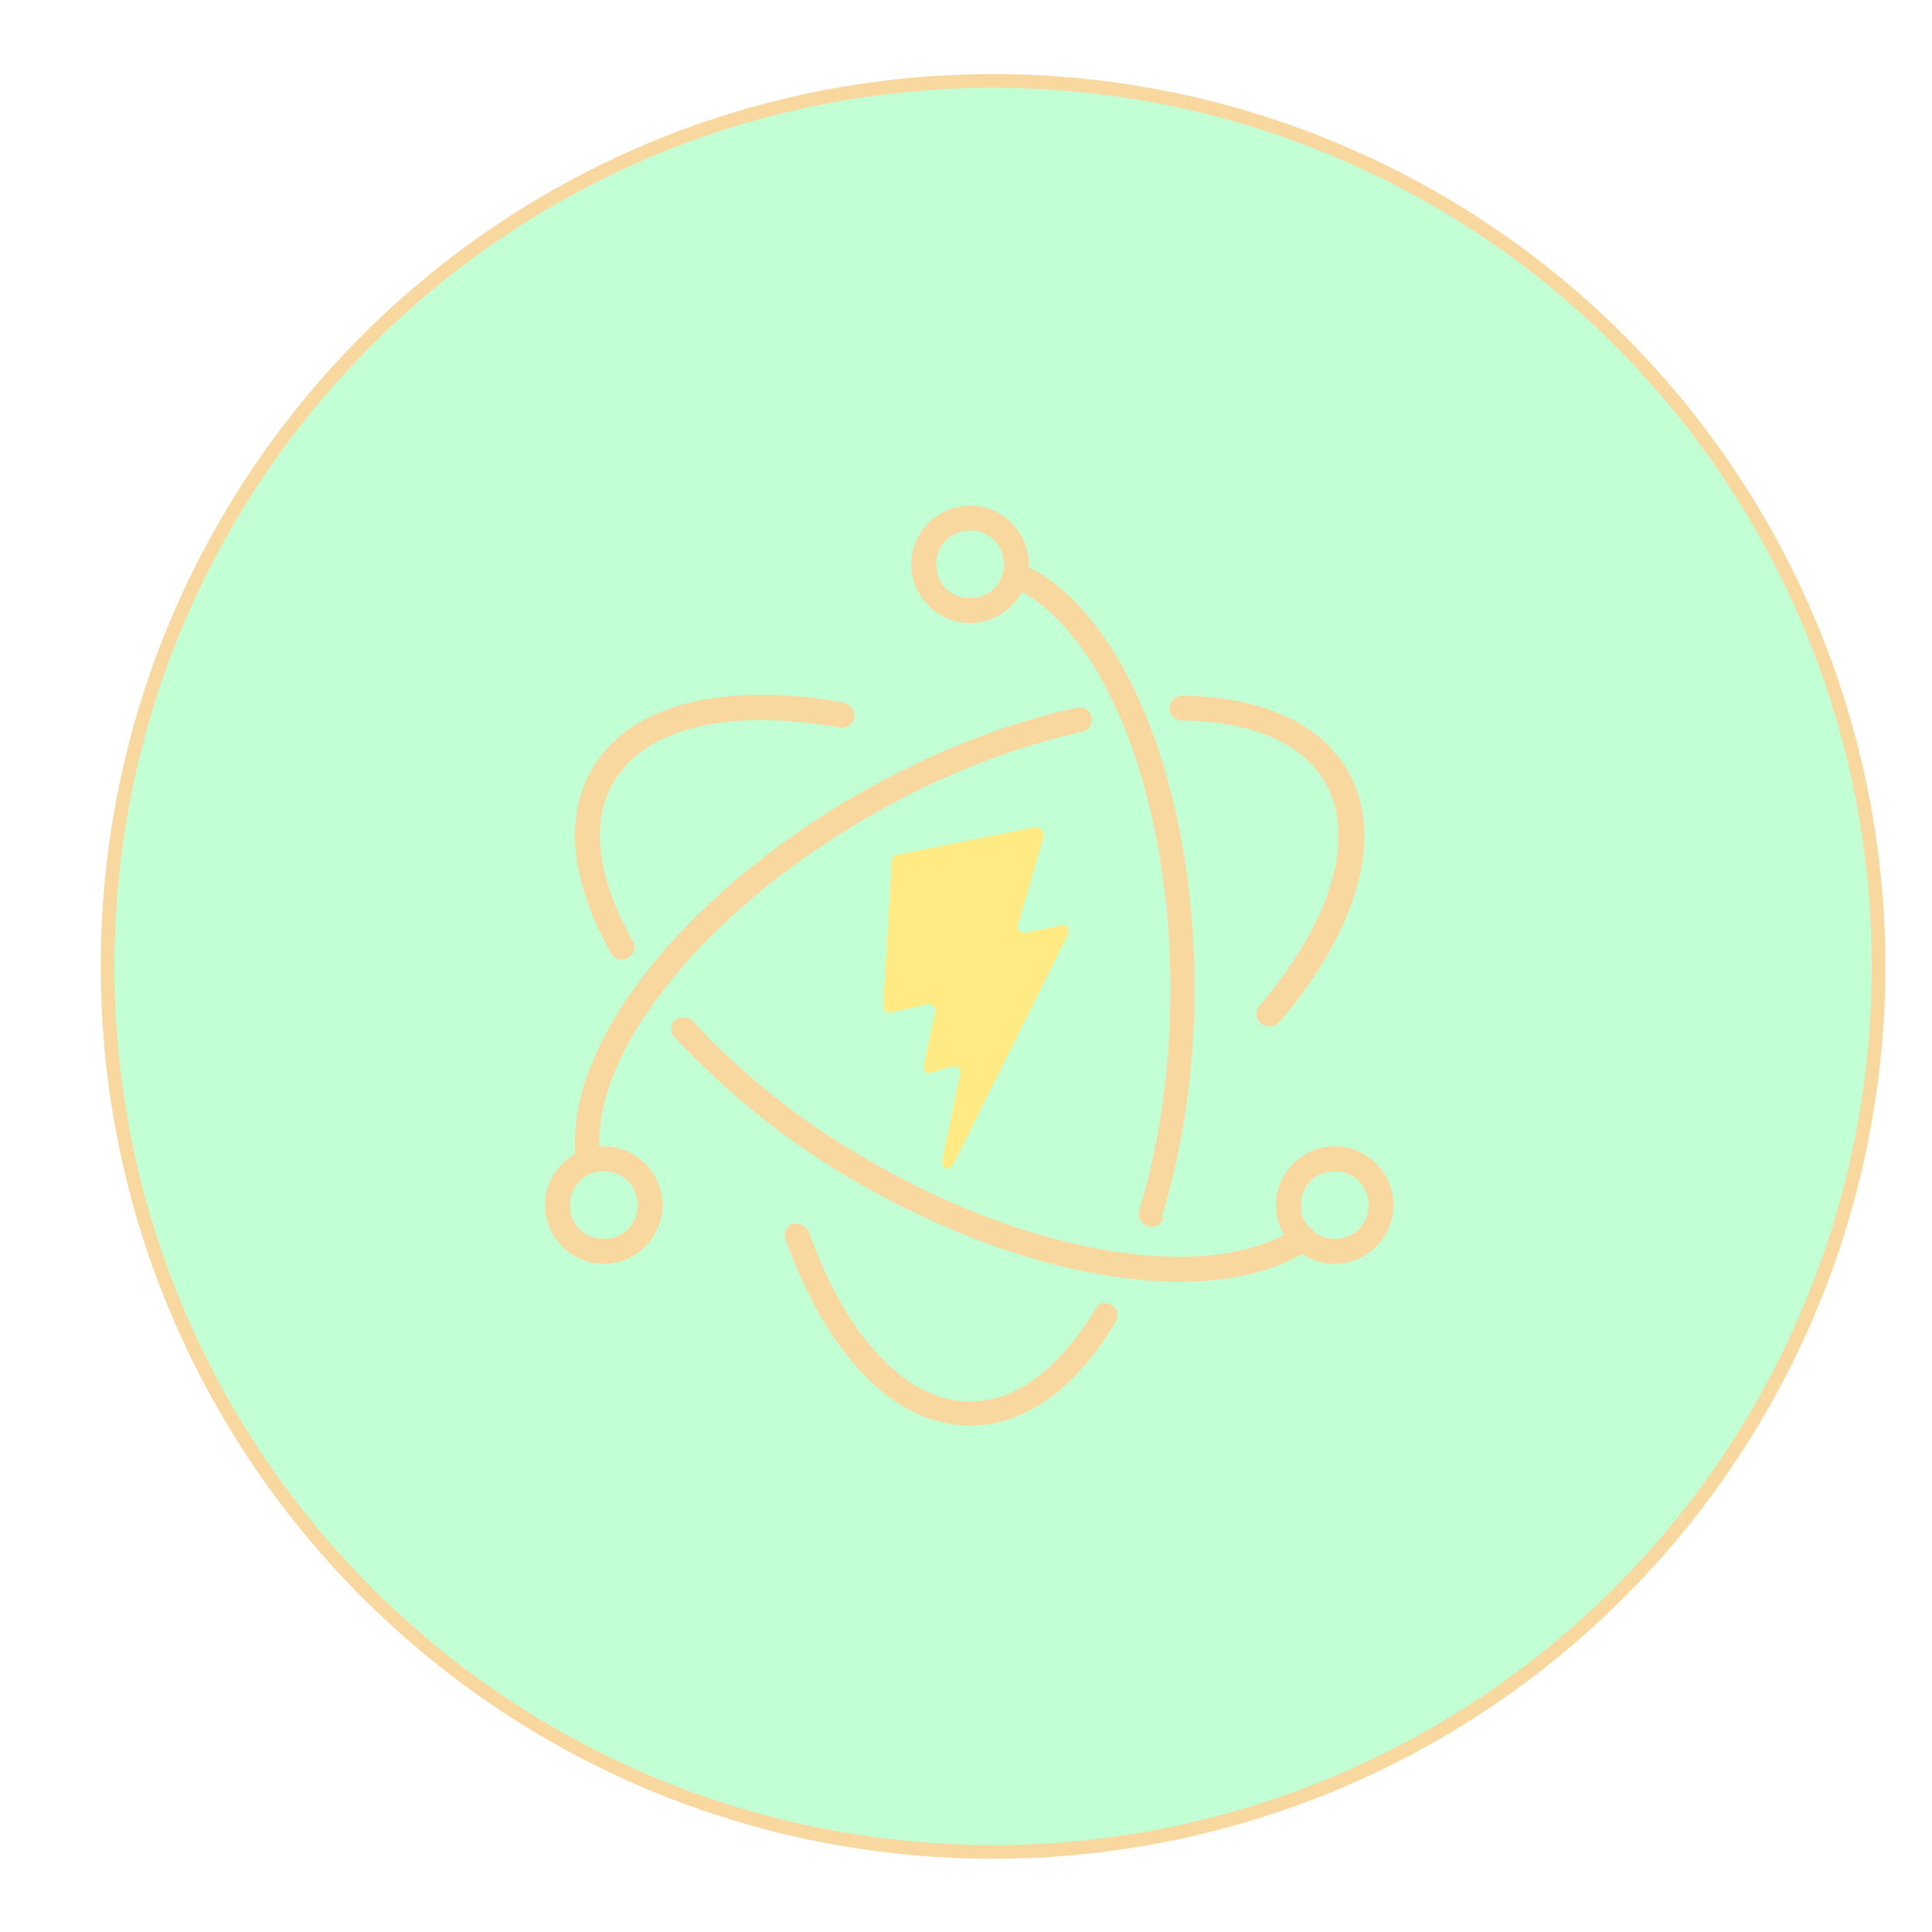
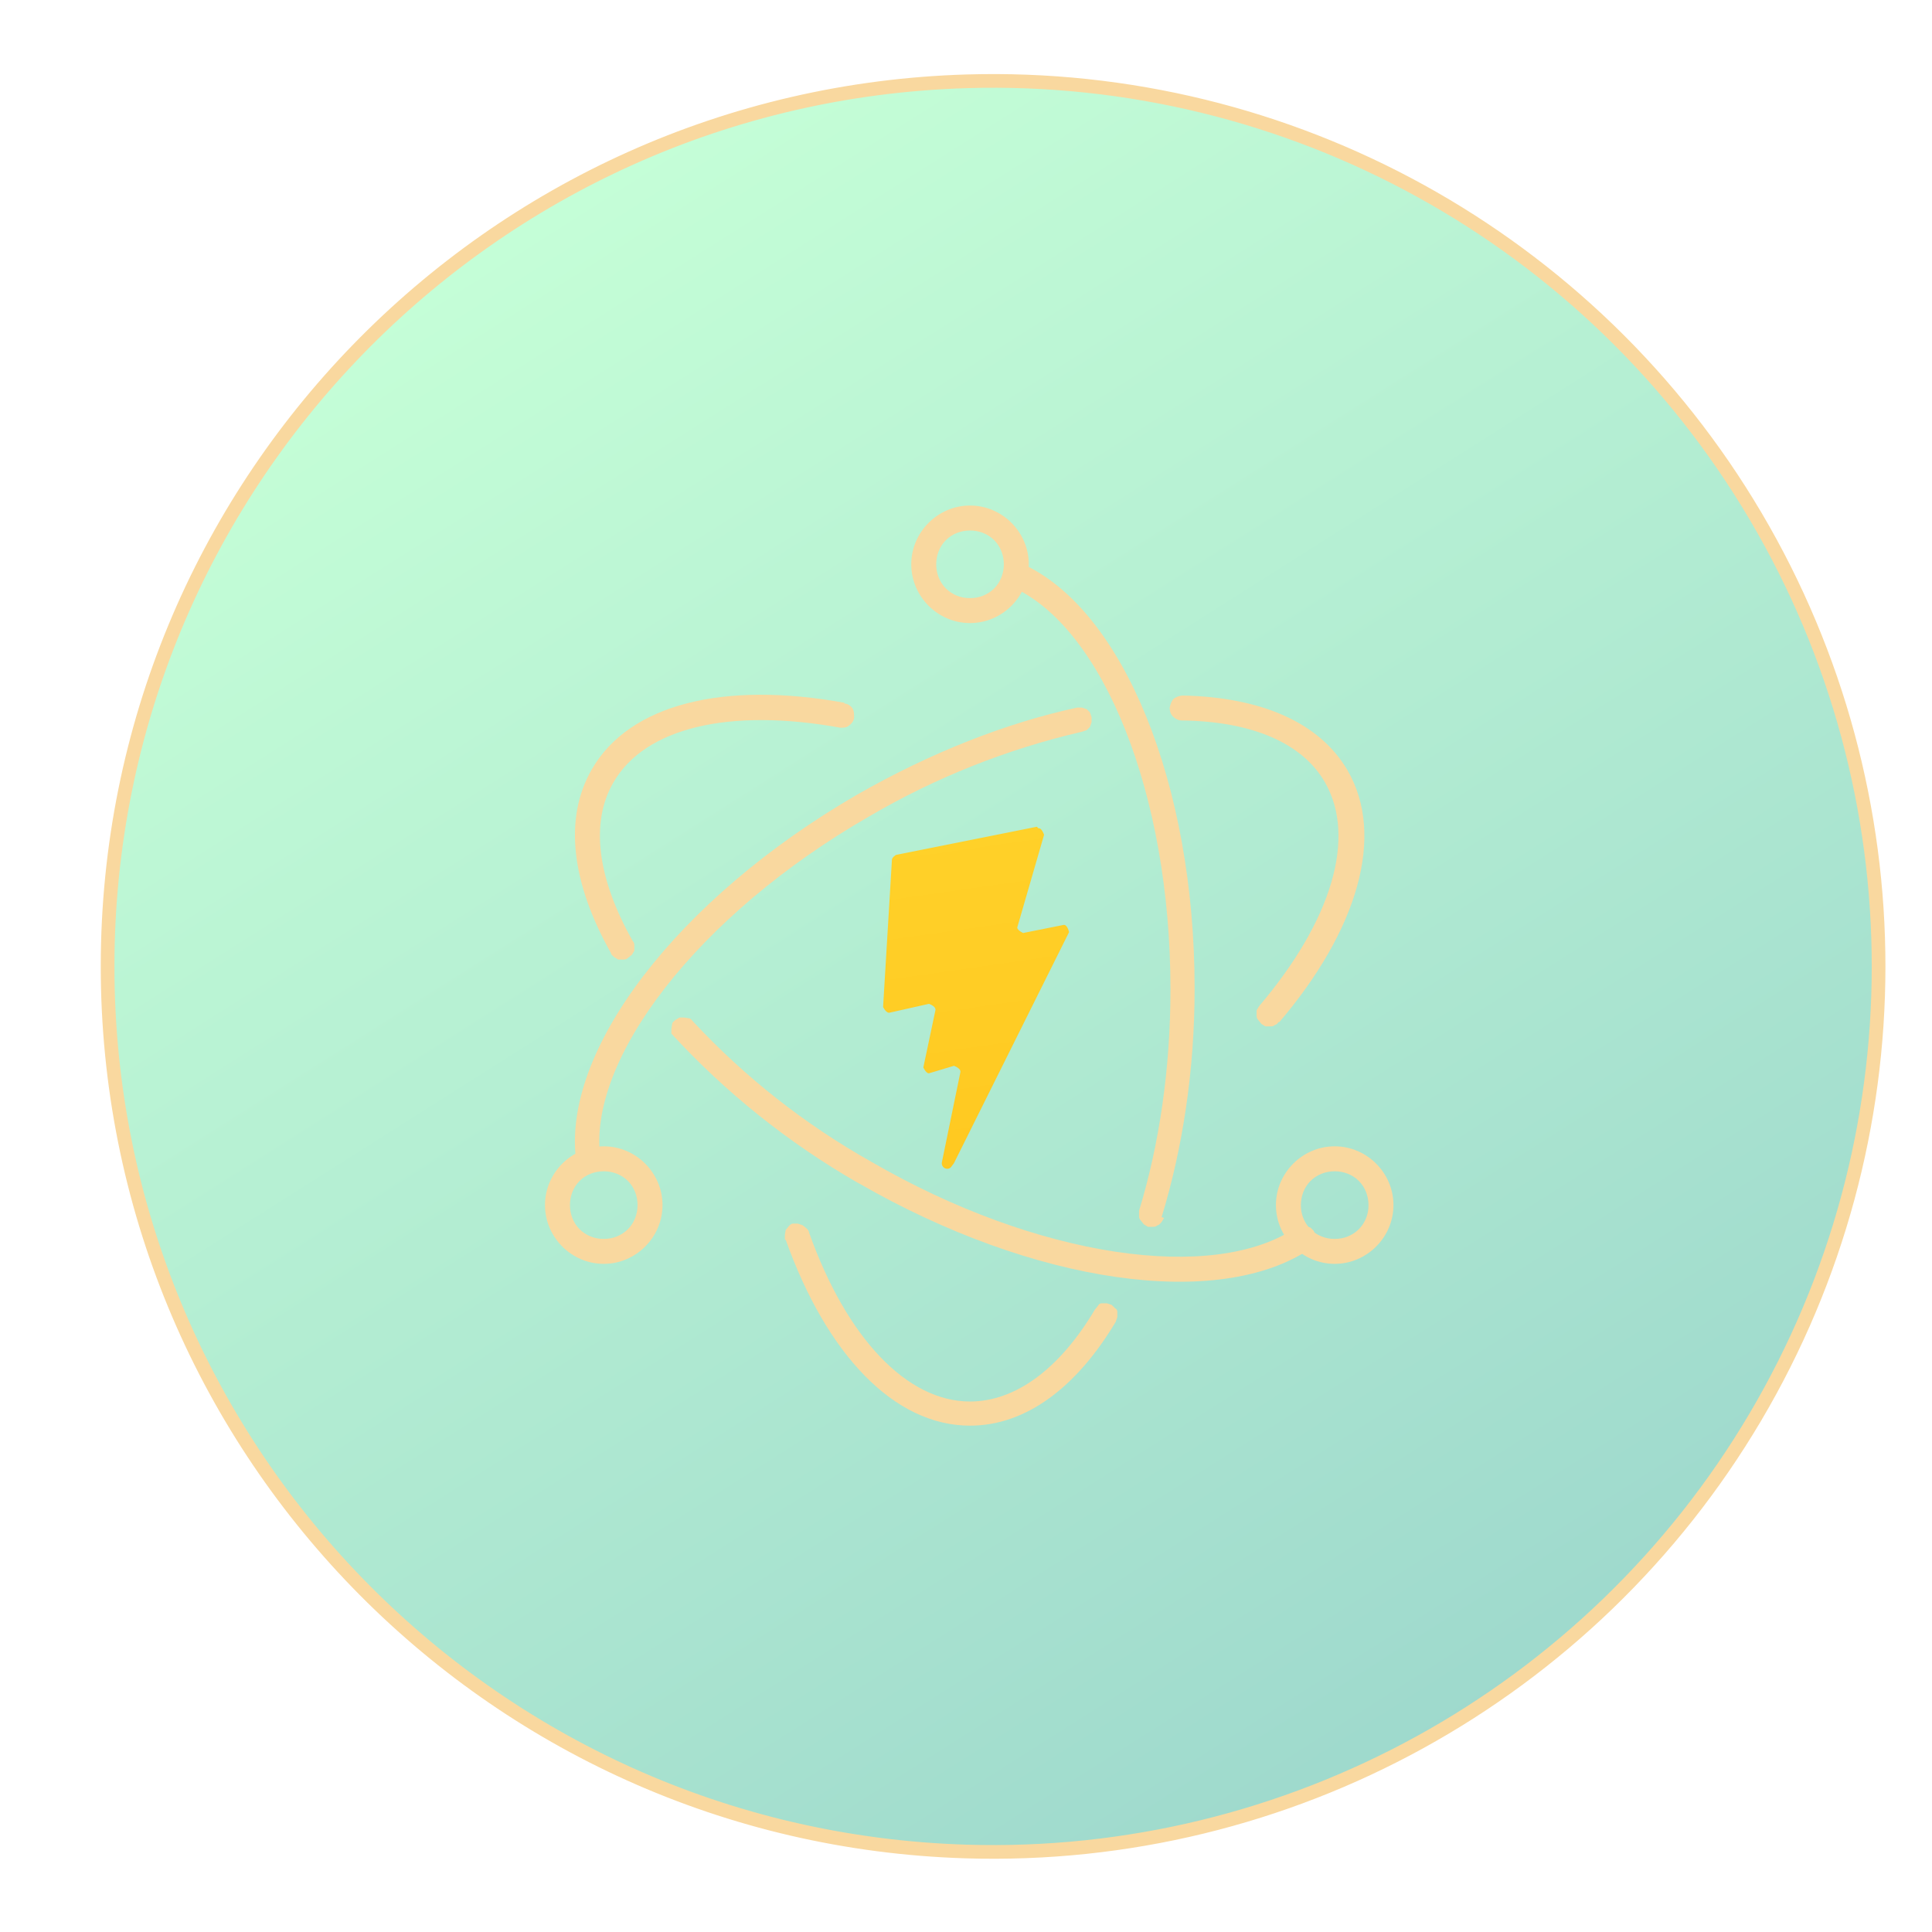
<svg xmlns="http://www.w3.org/2000/svg" viewBox="0 0 24 24">
  <path d="M12 23a11 11 0 1 0 .01-21.99A11 11 0 0 0 12 23Z" fill="url(#paint0_linear)" stroke="#f9d89f" stroke-width=".17" />
  <path d="m12.88 10.27-1.75.35s-.05.03-.05.06l-.11 1.83s.04.08.08.07l.49-.11s.09.03.08.08l-.15.71s.04.09.08.07l.3-.09s.09.03.08.08l-.23 1.12c-.01.07.08.11.12.05l.03-.04 1.43-2.87s-.02-.1-.07-.09l-.5.1s-.09-.04-.07-.08l.33-1.14s-.03-.09-.07-.08Z" fill="url(#paint1_linear)" />
  <path class="cls-2" d="M15.89 12.7c.98-1.15 1.32-2.32.85-3.13-.35-.6-1.08-.91-2.05-.93a.21.21 0 0 0-.11.04c-.03.03-.04.07-.05.11 0 .04.01.08.04.11s.07.05.11.05c.87.01 1.5.28 1.78.77.39.68.09 1.71-.82 2.78l-.03.05v.06c0 .02 0 .04.02.06l.04.05.05.03h.06c.02 0 .04 0 .06-.02.02 0 .03-.02.05-.04Zm-2.51-3.91c-.88.19-1.82.56-2.73 1.08-2.23 1.29-3.69 3.19-3.49 4.57 0 .02 0 .04.02.06l.04.04.05.03h.06c.02 0 .04 0 .06-.02a.08.08 0 0 0 .04-.04l.03-.05v-.06c-.18-1.22 1.2-3.03 3.34-4.26a9.44 9.44 0 0 1 2.64-1.05l.06-.02.04-.04.02-.06v-.06l-.02-.06-.04-.04-.06-.02h-.06Z" />
  <path class="cls-2" d="M10.49 8.73c-1.49-.27-2.67.01-3.14.83-.35.61-.25 1.41.24 2.28 0 .02.02.03.04.05l.05.03h.06c.02 0 .04 0 .06-.02l.05-.04.03-.05v-.06c0-.02 0-.04-.02-.06-.44-.78-.53-1.47-.24-1.97.39-.68 1.44-.93 2.82-.68.04 0 .08 0 .11-.03.03-.02.06-.06.06-.1 0-.04 0-.08-.02-.11s-.06-.06-.1-.06Z" />
  <path class="cls-2" d="M10.65 14.69a9.75 9.75 0 0 1-2.31-1.85v-.06l.01-.06c0-.02.02-.03.04-.05l.05-.03h.06l.06.01c.02 0 .03.02.05.04a9.15 9.15 0 0 0 2.21 1.74c2.07 1.2 4.26 1.51 5.28.82l.06-.02h.06l.06.02.04.04.02.06v.06l-.02.06-.04.04c-1.14.77-3.44.44-5.61-.81Z" />
  <path class="cls-2" d="M9.76 15.4c.51 1.43 1.35 2.31 2.29 2.31.69 0 1.32-.47 1.81-1.29l.02-.06v-.06a.05.05 0 0 0-.03-.05l-.04-.04-.06-.02h-.06a.05.05 0 0 0-.05.03l-.04.05c-.44.74-.99 1.14-1.55 1.14-.78 0-1.53-.78-2-2.1 0-.02-.02-.04-.03-.05l-.05-.04-.06-.02h-.06c-.02 0-.04.02-.05.03l-.04.05-.01.06v.06Zm4.67-.28c.26-.85.41-1.82.41-2.84 0-2.54-.89-4.72-2.15-5.28a.13.13 0 0 0-.12 0 .1.1 0 0 0-.08.08.13.13 0 0 0 0 .12c.01.04.04.07.08.09 1.13.5 1.97 2.57 1.97 5 0 .99-.14 1.93-.39 2.75v.06c0 .02 0 .04.02.06l.04.05.05.03h.06c.02 0 .04 0 .06-.02.02 0 .03-.02.05-.04l.03-.05Zm2.88-.15c0-.4-.33-.73-.73-.73s-.73.33-.73.73.33.73.73.73.73-.33.73-.73Zm-.31 0a.42.42 0 0 1-.12.3.42.42 0 0 1-.3.12.42.42 0 0 1-.3-.12.42.42 0 0 1-.12-.3c0-.11.04-.22.12-.3.08-.08.19-.12.3-.12s.22.04.3.12c.08.08.12.19.12.3Zm-9.5.73c.4 0 .73-.33.73-.73s-.33-.73-.73-.73-.73.33-.73.73.33.73.73.73Zm0-.31a.42.42 0 0 1-.3-.12c-.08-.08-.12-.19-.12-.3s.04-.22.12-.3c.08-.08.19-.12.3-.12s.22.04.3.12c.08.08.12.19.12.3s-.04.22-.12.3a.42.42 0 0 1-.3.12Z" />
  <path class="cls-2" d="M12.05 7.74c.4 0 .73-.33.73-.73s-.33-.73-.73-.73-.73.33-.73.73.33.73.73.73Zm0-.31a.42.42 0 0 1-.3-.12c-.08-.08-.12-.19-.12-.3s.04-.22.12-.3c.08-.08.19-.12.3-.12s.22.04.3.12c.08.08.12.19.12.3s-.04.22-.12.3a.42.42 0 0 1-.3.12Z" />
  <defs>
-     <linearGradient id="paint0_linear" x1="6" y1="33" x2="235" y2="344" gradientUnits="userSpaceOnUse">
-       <stop stop-color="rgba(140,255,176,0.533)" />
-       <stop offset="1" stop-color="rgba(17,136,144,0.521)" />
+     <linearGradient id="paint0_linear" x1="4" y1="4" x2="23" y2="34" gradientUnits="userSpaceOnUse">
+       <stop stop-color="rgba(140,255,176,0.5)" />
+       <stop offset="1" stop-color="rgba(17,136,144,0.5)" />
    </linearGradient>
-     <linearGradient id="paint1_linear" x1="194.651" y1="8.818" x2="236.076" y2="292.989" gradientUnits="userSpaceOnUse">
+     <linearGradient id="paint1_linear" x1="19" y1="1" x2="23" y2="29" gradientUnits="userSpaceOnUse">
      <stop stop-color="#FFEA83" />
      <stop offset="0.083" stop-color="#FFDD35" />
      <stop offset="1" stop-color="#FFA800" />
    </linearGradient>
    <style>
            .cls-2 {
                fill: #f9d89f
            }
        </style>
  </defs>
</svg>
